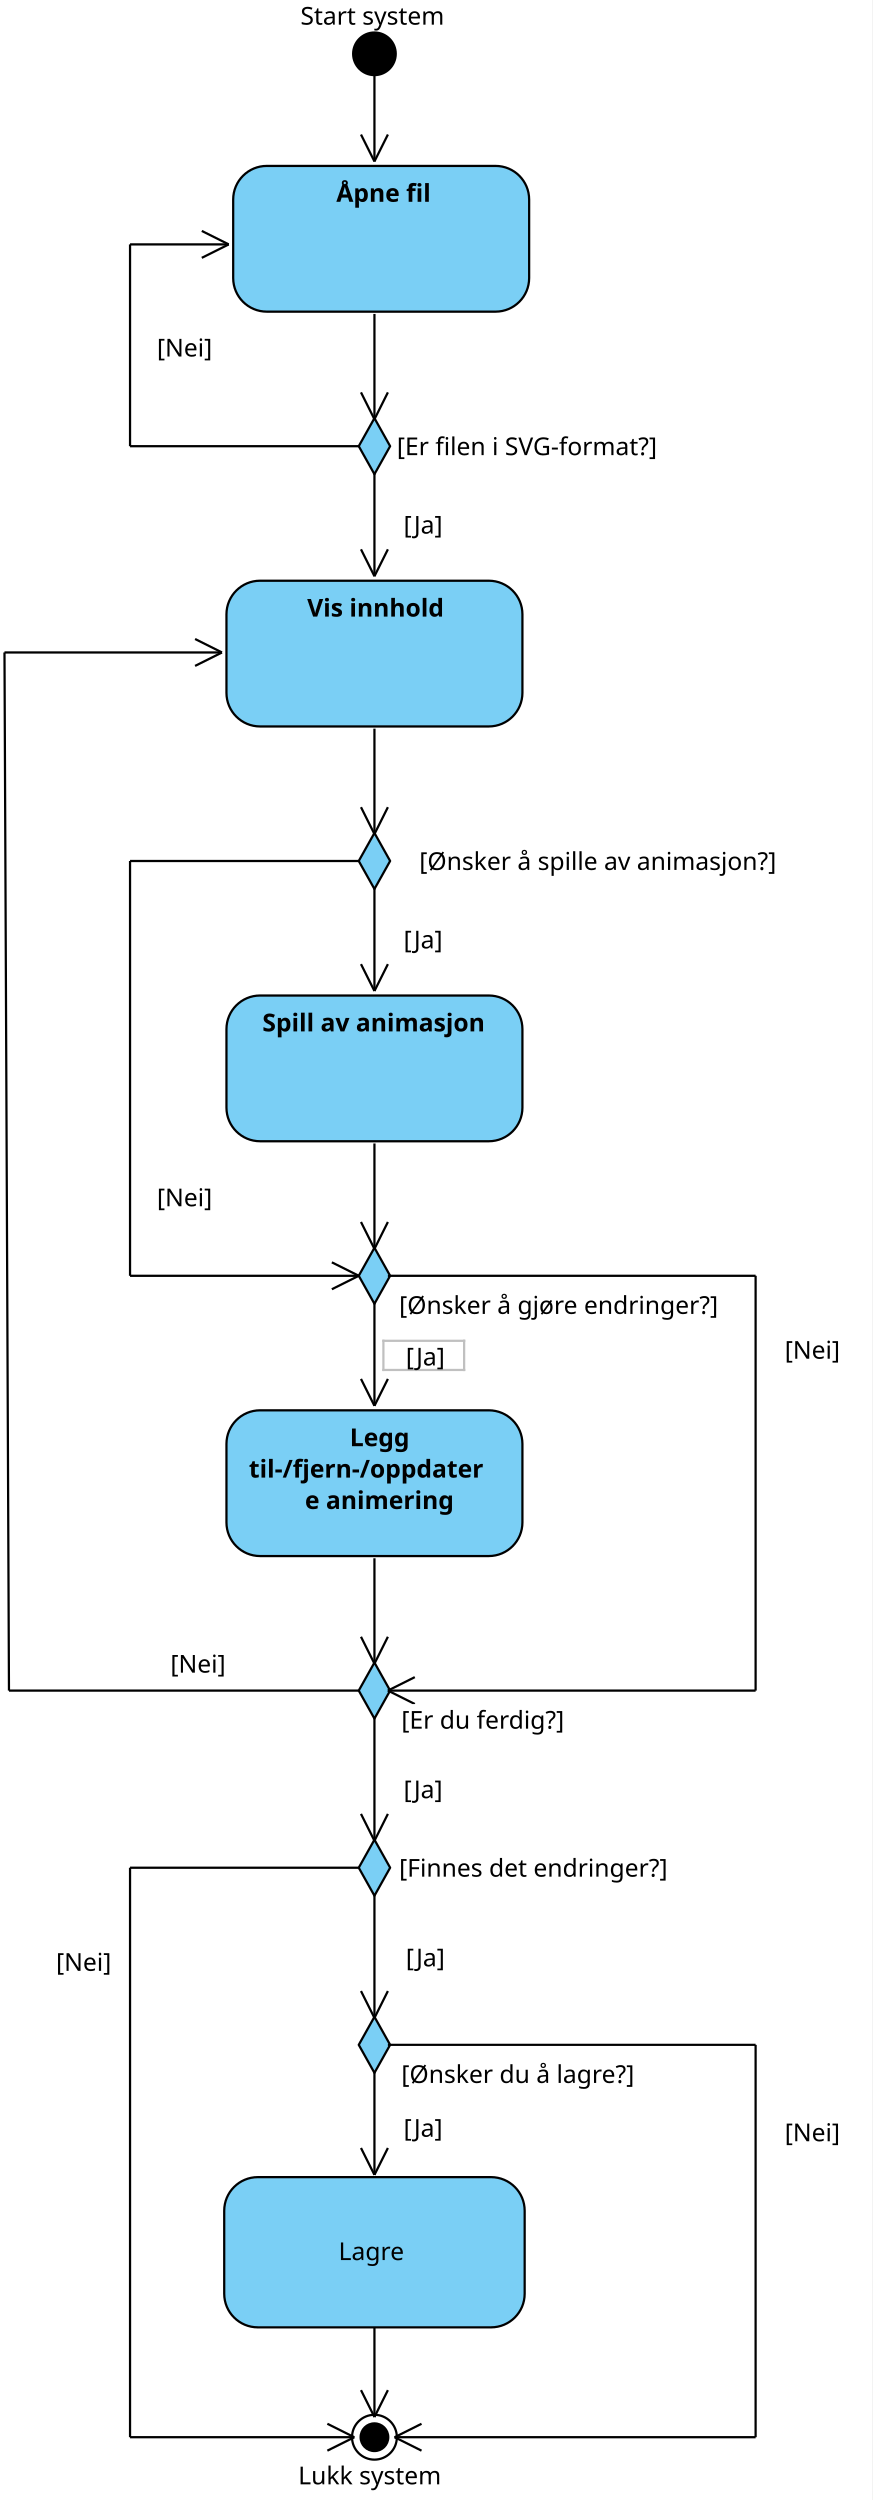
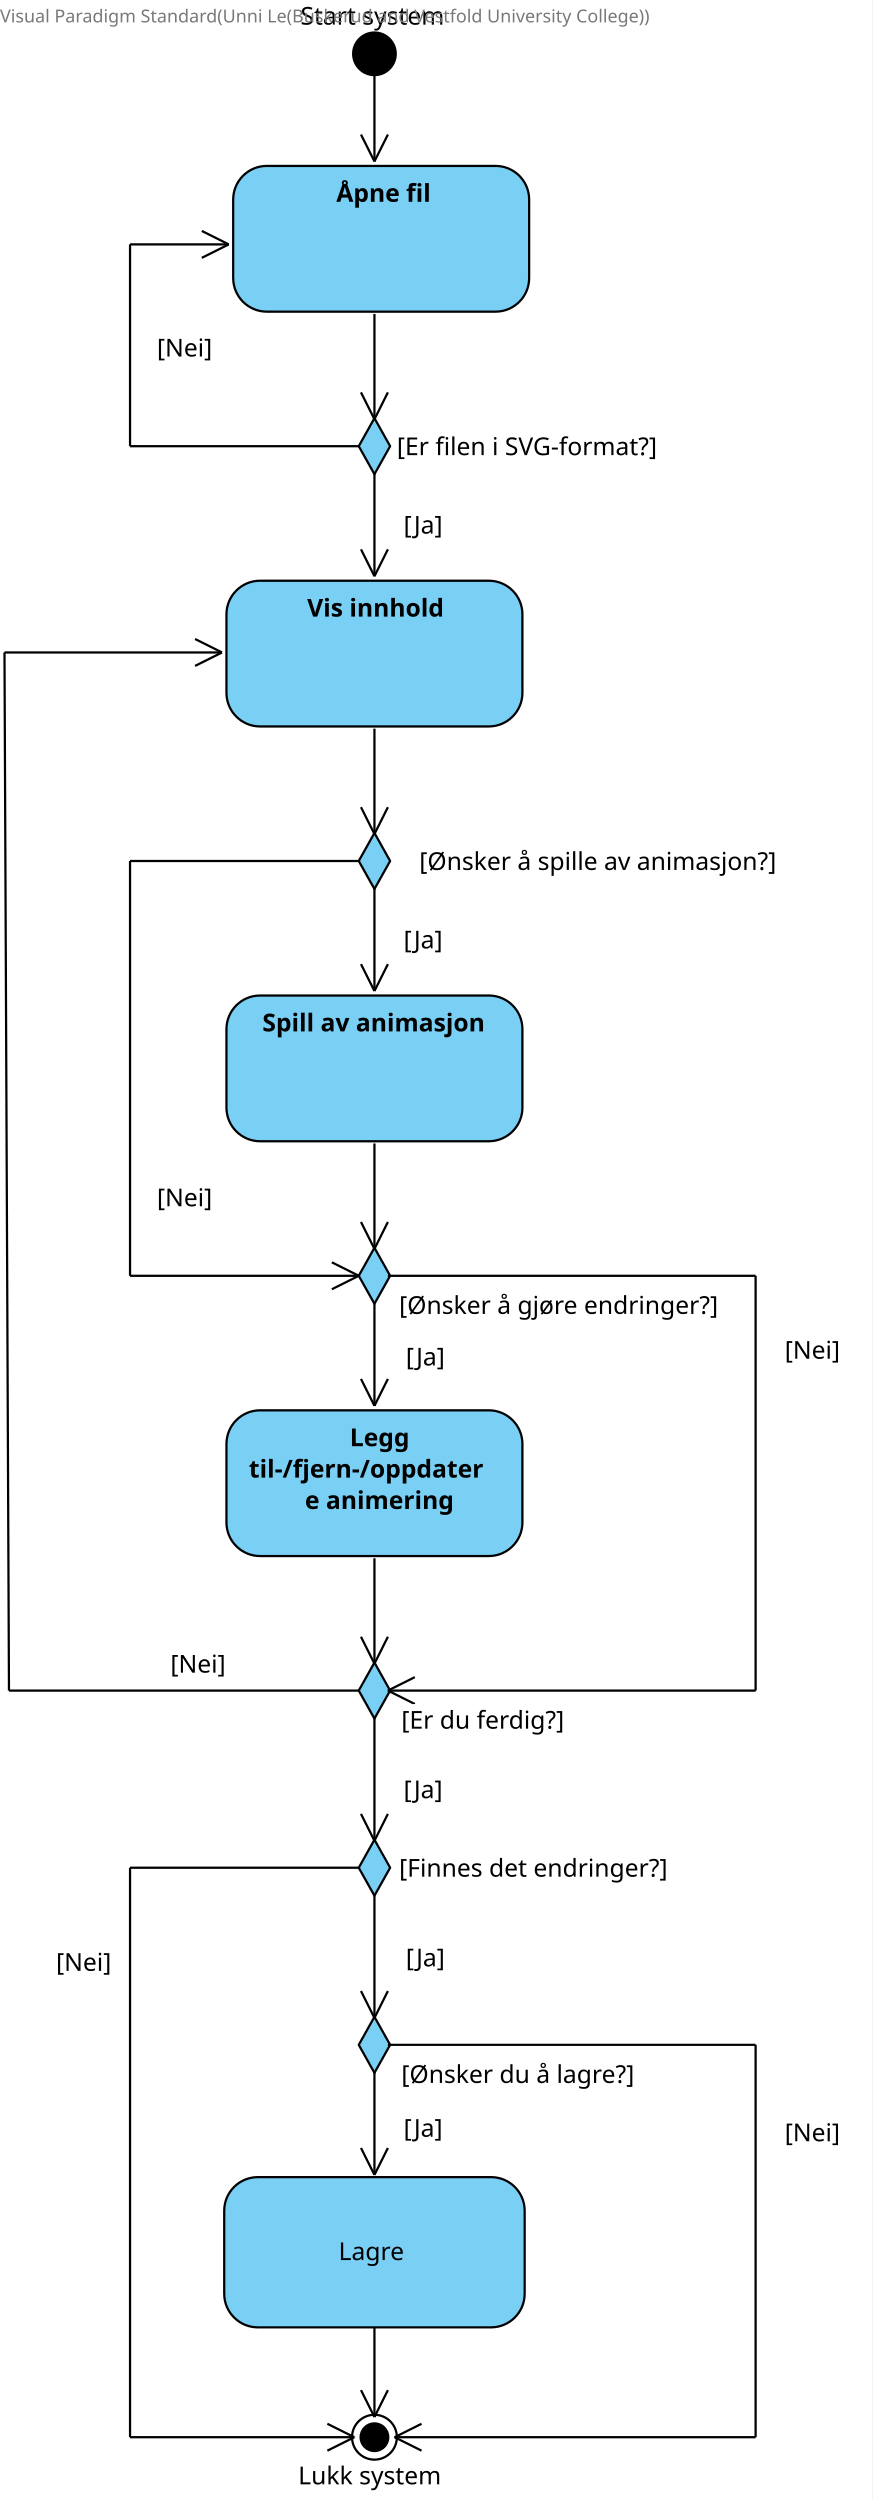
<svg xmlns="http://www.w3.org/2000/svg" fill-opacity="0" color-rendering="auto" color-interpolation="auto" text-rendering="auto" stroke="rgb(0,0,0)" stroke-linecap="square" width="389" stroke-miterlimit="10" shape-rendering="auto" stroke-opacity="0" fill="rgb(0,0,0)" stroke-dasharray="none" font-weight="normal" stroke-width="1" height="1115" font-family="'Dialog'" font-style="normal" stroke-linejoin="miter" font-size="12" stroke-dashoffset="0" image-rendering="auto">
  <defs id="genericDefs" />
  <g>
    <defs id="defs1">
      <clipPath clipPathUnits="userSpaceOnUse" id="clipPath1">
        <path d="M-7 -7 L145 -7 L145 78 L-7 78 L-7 -7 Z" />
      </clipPath>
      <clipPath clipPathUnits="userSpaceOnUse" id="clipPath2">
        <path d="M0 0 L0 20 L59 20 L59 0 Z" />
      </clipPath>
      <clipPath clipPathUnits="userSpaceOnUse" id="clipPath3">
        <path d="M-7 -7 L51 -7 L51 31 L-7 31 L-7 -7 Z" />
      </clipPath>
      <clipPath clipPathUnits="userSpaceOnUse" id="clipPath4">
        <path d="M0 0 L0 20 L118 20 L118 0 Z" />
      </clipPath>
      <clipPath clipPathUnits="userSpaceOnUse" id="clipPath5">
        <path d="M-7 -7 L31 -7 L31 51 L-7 51 L-7 -7 Z" />
      </clipPath>
      <clipPath clipPathUnits="userSpaceOnUse" id="clipPath6">
        <path d="M0 0 L0 20 L79 20 L79 0 Z" />
      </clipPath>
      <clipPath clipPathUnits="userSpaceOnUse" id="clipPath7">
        <path d="M0 0 L0 48 L131 48 L131 0 Z" />
      </clipPath>
      <clipPath clipPathUnits="userSpaceOnUse" id="clipPath8">
        <path d="M0 0 L0 67 L134 67 L134 0 Z" />
      </clipPath>
      <clipPath clipPathUnits="userSpaceOnUse" id="clipPath9">
        <path d="M-7 -7 L31 -7 L31 31 L-7 31 L-7 -7 Z" />
      </clipPath>
      <clipPath clipPathUnits="userSpaceOnUse" id="clipPath10">
+         <path d="M-86 -14 L172 -14 L172 28 L-86 28 L-86 -14 Z" />
+       </clipPath>
+       <clipPath clipPathUnits="userSpaceOnUse" id="clipPath11">
+         <path d="M-143 -14 L286 -14 L286 28 L-143 28 L-143 -14 Z" />
+       </clipPath>
+       <clipPath clipPathUnits="userSpaceOnUse" id="clipPath12">
+         <path d="M-185 -14 L370 -14 L370 28 L-185 28 L-185 -14 Z" />
+       </clipPath>
+       <clipPath clipPathUnits="userSpaceOnUse" id="clipPath13">
+         <path d="M-166 -14 L332 -14 L332 28 L-166 28 L-166 -14 Z" />
+       </clipPath>
+       <clipPath clipPathUnits="userSpaceOnUse" id="clipPath14">
+         <path d="M-95 -14 L190 -14 L190 28 L-95 28 L-95 -14 Z" />
+       </clipPath>
+       <clipPath clipPathUnits="userSpaceOnUse" id="clipPath15">
+         <path d="M-127 -14 L254 -14 L254 28 L-127 28 L-127 -14 Z" />
+       </clipPath>
+       <clipPath clipPathUnits="userSpaceOnUse" id="clipPath16">
        <path d="M-87 -14 L174 -14 L174 28 L-87 28 L-87 -14 Z" />
-       </clipPath>
-       <clipPath clipPathUnits="userSpaceOnUse" id="clipPath11">
-         <path d="M-127 -14 L254 -14 L254 28 L-127 28 L-127 -14 Z" />
-       </clipPath>
-       <clipPath clipPathUnits="userSpaceOnUse" id="clipPath12">
-         <path d="M-143 -14 L286 -14 L286 28 L-143 28 L-143 -14 Z" />
-       </clipPath>
-       <clipPath clipPathUnits="userSpaceOnUse" id="clipPath13">
-         <path d="M-95 -14 L190 -14 L190 28 L-95 28 L-95 -14 Z" />
-       </clipPath>
-       <clipPath clipPathUnits="userSpaceOnUse" id="clipPath14">
-         <path d="M-166 -14 L332 -14 L332 28 L-166 28 L-166 -14 Z" />
-       </clipPath>
-       <clipPath clipPathUnits="userSpaceOnUse" id="clipPath15">
-         <path d="M-185 -14 L370 -14 L370 28 L-185 28 L-185 -14 Z" />
-       </clipPath>
-       <clipPath clipPathUnits="userSpaceOnUse" id="clipPath16">
-         <path d="M-86 -14 L172 -14 L172 28 L-86 28 L-86 -14 Z" />
      </clipPath>
      <clipPath clipPathUnits="userSpaceOnUse" id="clipPath17">
        <path d="M0 0 L104 0 L104 143 L0 143 L0 0 Z" />
      </clipPath>
      <clipPath clipPathUnits="userSpaceOnUse" id="clipPath18">
        <path d="M93 17 L93 31 L7 31 L7 17 ZM0 0 L0 143 L104 143 L104 0 Z" />
      </clipPath>
      <clipPath clipPathUnits="userSpaceOnUse" id="clipPath19">
        <path d="M0 0 L104 0 L104 151 L0 151 L0 0 Z" />
      </clipPath>
      <clipPath clipPathUnits="userSpaceOnUse" id="clipPath20">
        <path d="M0 0 L0 151 L53 151 L53 137 L90 137 L90 151 L104 151 L104 116 L50 116 L50 102 L104 102 L104 0 Z" />
      </clipPath>
      <clipPath clipPathUnits="userSpaceOnUse" id="clipPath21">
        <path d="M0 0 L104 0 L104 150 L0 150 L0 0 Z" />
      </clipPath>
      <clipPath clipPathUnits="userSpaceOnUse" id="clipPath22">
        <path d="M90 66 L90 80 L53 80 L53 66 ZM0 0 L0 150 L104 150 L104 45 L50 45 L50 31 L104 31 L104 0 Z" />
      </clipPath>
      <clipPath clipPathUnits="userSpaceOnUse" id="clipPath23">
        <path d="M0 0 L0 151 L53 151 L53 137 L90 137 L90 151 L104 151 L104 116 L60 116 L60 102 L104 102 L104 0 Z" />
      </clipPath>
      <clipPath clipPathUnits="userSpaceOnUse" id="clipPath24">
        <path d="M0 0 L206 0 L206 194 L0 194 L0 0 Z" />
      </clipPath>
      <clipPath clipPathUnits="userSpaceOnUse" id="clipPath25">
        <path d="M97 89 L97 103 L52 103 L52 89 ZM199 168 L199 182 L162 182 L162 168 ZM0 0 L0 194 L206 194 L206 147 L159 147 L159 133 L206 133 L206 0 Z" />
      </clipPath>
      <clipPath clipPathUnits="userSpaceOnUse" id="clipPath26">
        <path d="M90 66 L90 80 L53 80 L53 66 ZM0 0 L0 150 L104 150 L104 45 L60 45 L60 31 L104 31 L104 0 Z" />
      </clipPath>
      <clipPath clipPathUnits="userSpaceOnUse" id="clipPath27">
        <path d="M91 67 L91 81 L54 81 L54 67 ZM0 0 L0 150 L104 150 L104 58 L52 58 L52 44 L104 44 L104 0 Z" />
      </clipPath>
      <clipPath clipPathUnits="userSpaceOnUse" id="clipPath28">
        <path d="M0 0 L0 151 L54 151 L54 138 L91 138 L91 151 L104 151 L104 129 L52 129 L52 115 L104 115 L104 0 Z" />
      </clipPath>
      <clipPath clipPathUnits="userSpaceOnUse" id="clipPath29">
        <path d="M0 0 L262 0 L262 567 L0 567 L0 0 Z" />
      </clipPath>
      <clipPath clipPathUnits="userSpaceOnUse" id="clipPath30">
        <path d="M255 171 L255 185 L218 185 L218 171 ZM153 286 L153 300 L108 300 L108 286 ZM256 357 L256 371 L219 371 L219 357 ZM159 494 L159 508 L114 508 L114 494 ZM255 550 L255 564 L218 564 L218 550 ZM0 0 L0 567 L262 567 L262 533 L218 533 L218 519 L262 519 L262 348 L217 348 L217 334 L262 334 L262 150 L225 150 L225 136 L262 136 L262 0 Z" />
      </clipPath>
      <clipPath clipPathUnits="userSpaceOnUse" id="clipPath31">
        <path d="M0 0 L206 0 L206 289 L0 289 L0 0 Z" />
      </clipPath>
      <clipPath clipPathUnits="userSpaceOnUse" id="clipPath32">
        <path d="M199 78 L199 92 L162 92 L162 78 ZM97 193 L97 207 L52 207 L52 193 ZM200 264 L200 278 L163 278 L163 264 ZM0 0 L0 289 L206 289 L206 255 L161 255 L161 241 L206 241 L206 57 L169 57 L169 43 L206 43 L206 0 Z" />
      </clipPath>
      <clipPath clipPathUnits="userSpaceOnUse" id="clipPath33">
        <path d="M0 0 L268 0 L268 289 L0 289 L0 0 Z" />
      </clipPath>
      <clipPath clipPathUnits="userSpaceOnUse" id="clipPath34">
        <path d="M212 56 L212 70 L46 70 L46 56 ZM262 76 L262 90 L217 90 L217 76 ZM85 79 L85 93 L48 93 L48 79 ZM142 241 L142 255 L47 255 L47 241 ZM84 272 L84 286 L47 286 L47 272 ZM0 0 L0 289 L268 289 L268 0 Z" />
      </clipPath>
      <clipPath clipPathUnits="userSpaceOnUse" id="clipPath35">
        <path d="M0 0 L104 0 L104 159 L0 159 L0 0 Z" />
      </clipPath>
      <clipPath clipPathUnits="userSpaceOnUse" id="clipPath36">
        <path d="M90 75 L90 89 L53 89 L53 75 ZM0 0 L0 159 L54 159 L54 150 L91 150 L91 159 L104 159 L104 124 L52 124 L52 110 L104 110 L104 58 L53 58 L53 44 L104 44 L104 0 Z" />
      </clipPath>
      <clipPath clipPathUnits="userSpaceOnUse" id="clipPath37">
        <path d="M91 71 L91 85 L54 85 L54 71 ZM0 0 L0 159 L53 159 L53 147 L90 147 L90 159 L104 159 L104 137 L53 137 L53 123 L104 123 L104 45 L52 45 L52 31 L104 31 L104 0 L90 0 L90 10 L53 10 L53 0 Z" />
      </clipPath>
      <clipPath clipPathUnits="userSpaceOnUse" id="clipPath38">
        <path d="M90 68 L90 82 L53 82 L53 68 ZM0 0 L0 150 L104 150 L104 58 L53 58 L53 44 L104 44 L104 0 L91 0 L91 6 L54 6 L54 0 Z" />
      </clipPath>
      <clipPath clipPathUnits="userSpaceOnUse" id="clipPath39">
        <path d="M0 0 L104 0 L104 144 L0 144 L0 0 Z" />
      </clipPath>
      <clipPath clipPathUnits="userSpaceOnUse" id="clipPath40">
        <path d="M93 109 L93 123 L6 123 L6 109 ZM0 0 L0 144 L104 144 L104 0 Z" />
      </clipPath>
      <clipPath clipPathUnits="userSpaceOnUse" id="clipPath41">
        <path d="M0 0 L0 151 L53 151 L53 146 L90 146 L90 151 L104 151 L104 129 L53 129 L53 115 L104 115 L104 0 Z" />
      </clipPath>
      <clipPath clipPathUnits="userSpaceOnUse" id="clipPath42">
        <path d="M0 0 L206 0 L206 358 L0 358 L0 0 Z" />
      </clipPath>
      <clipPath clipPathUnits="userSpaceOnUse" id="clipPath43">
        <path d="M199 8 L199 22 L162 22 L162 8 ZM200 83 L200 97 L163 97 L163 83 ZM47 82 L47 102 L12 102 L12 82 ZM199 159 L199 173 L162 173 L162 159 ZM202 314 L202 328 L115 328 L115 314 ZM0 0 L0 358 L206 358 L206 149 L162 149 L162 135 L206 135 L206 57 L161 57 L161 43 L206 43 L206 0 Z" />
      </clipPath>
      <clipPath clipPathUnits="userSpaceOnUse" id="clipPath44">
        <path d="M0 0 L268 0 L268 279 L0 279 L0 0 Z" />
      </clipPath>
      <clipPath clipPathUnits="userSpaceOnUse" id="clipPath45">
        <path d="M85 4 L85 18 L48 18 L48 4 ZM174 56 L174 70 L47 70 L47 56 ZM84 80 L84 94 L47 94 L47 80 ZM262 82 L262 96 L217 96 L217 82 ZM0 0 L0 235 L87 235 L87 249 L0 249 L0 279 L268 279 L268 0 Z" />
      </clipPath>
      <clipPath clipPathUnits="userSpaceOnUse" id="clipPath46">
        <path d="M-45 -14 L90 -14 L90 28 L-45 28 L-45 -14 Z" />
      </clipPath>
      <clipPath clipPathUnits="userSpaceOnUse" id="clipPath47">
        <path d="M-35 -20 L70 -20 L70 40 L-35 40 L-35 -20 Z" />
      </clipPath>
      <clipPath clipPathUnits="userSpaceOnUse" id="clipPath48">
        <path d="M-37 -14 L74 -14 L74 28 L-37 28 L-37 -14 Z" />
      </clipPath>
    </defs>
    <g fill="white" text-rendering="geometricPrecision" fill-opacity="1" stroke-opacity="1" stroke="white">
      <rect x="0" width="389" height="1115" y="0" stroke="none" />
    </g>
    <g font-size="11" transform="translate(103,73)" fill-opacity="1" fill="rgb(122,207,245)" text-rendering="geometricPrecision" font-family="sans-serif" stroke="rgb(122,207,245)" font-weight="bold" stroke-opacity="1">
      <rect x="1" y="1" clip-path="url(#clipPath1)" width="132" rx="15" ry="15" height="65" stroke="none" />
    </g>
    <g stroke-linecap="butt" font-size="11" transform="translate(103,73)" fill-opacity="1" fill="black" text-rendering="geometricPrecision" font-family="sans-serif" stroke-linejoin="round" stroke="black" font-weight="bold" stroke-opacity="1" stroke-miterlimit="0">
      <rect x="1" y="1" clip-path="url(#clipPath1)" fill="none" width="132" rx="15" ry="15" height="65" />
    </g>
    <g font-size="11" transform="translate(141,73)" fill-opacity="1" fill="black" text-rendering="geometricPrecision" font-family="sans-serif" stroke="black" font-weight="bold" stroke-opacity="1">
      <text x="9" xml:space="preserve" y="17" clip-path="url(#clipPath2)" stroke="none">Åpne fil</text>
    </g>
    <g font-size="11" transform="translate(147,14)" fill-opacity="1" fill="black" text-rendering="geometricPrecision" font-family="sans-serif" stroke="black" stroke-opacity="1">
      <circle r="10" clip-path="url(#clipPath3)" cx="20" cy="10" stroke="none" />
    </g>
    <g font-size="11" transform="translate(100,443)" fill-opacity="1" fill="rgb(122,207,245)" text-rendering="geometricPrecision" font-family="sans-serif" stroke="rgb(122,207,245)" font-weight="bold" stroke-opacity="1">
      <rect x="1" y="1" clip-path="url(#clipPath1)" width="132" rx="15" ry="15" height="65" stroke="none" />
    </g>
    <g stroke-linecap="butt" font-size="11" transform="translate(100,443)" fill-opacity="1" fill="black" text-rendering="geometricPrecision" font-family="sans-serif" stroke-linejoin="round" stroke="black" font-weight="bold" stroke-opacity="1" stroke-miterlimit="0">
      <rect x="1" y="1" clip-path="url(#clipPath1)" fill="none" width="132" rx="15" ry="15" height="65" />
    </g>
    <g font-size="11" transform="translate(108,443)" fill-opacity="1" fill="black" text-rendering="geometricPrecision" font-family="sans-serif" stroke="black" font-weight="bold" stroke-opacity="1">
      <text x="9" xml:space="preserve" y="17" clip-path="url(#clipPath4)" stroke="none">Spill av animasjon</text>
    </g>
    <g font-size="11" transform="translate(157,179)" fill-opacity="1" fill="rgb(122,207,245)" text-rendering="geometricPrecision" font-family="sans-serif" stroke="rgb(122,207,245)" stroke-opacity="1">
      <path d="M10 7.5 L17 20 L10 32.5 L3 20 Z" stroke="none" clip-path="url(#clipPath5)" />
    </g>
    <g stroke-linecap="butt" font-size="11" transform="translate(157,179)" fill-opacity="1" fill="black" text-rendering="geometricPrecision" font-family="sans-serif" stroke-linejoin="round" stroke="black" stroke-opacity="1" stroke-miterlimit="0">
      <path fill="none" d="M10 7.5 L17 20 L10 32.5 L3 20 Z" clip-path="url(#clipPath5)" />
    </g>
    <g font-size="11" transform="translate(100,258)" fill-opacity="1" fill="rgb(122,207,245)" text-rendering="geometricPrecision" font-family="sans-serif" stroke="rgb(122,207,245)" font-weight="bold" stroke-opacity="1">
      <rect x="1" y="1" clip-path="url(#clipPath1)" width="132" rx="15" ry="15" height="65" stroke="none" />
    </g>
    <g stroke-linecap="butt" font-size="11" transform="translate(100,258)" fill-opacity="1" fill="black" text-rendering="geometricPrecision" font-family="sans-serif" stroke-linejoin="round" stroke="black" font-weight="bold" stroke-opacity="1" stroke-miterlimit="0">
      <rect x="1" y="1" clip-path="url(#clipPath1)" fill="none" width="132" rx="15" ry="15" height="65" />
    </g>
    <g font-size="11" transform="translate(128,258)" fill-opacity="1" fill="black" text-rendering="geometricPrecision" font-family="sans-serif" stroke="black" font-weight="bold" stroke-opacity="1">
      <text x="9" xml:space="preserve" y="17" clip-path="url(#clipPath6)" stroke="none">Vis innhold</text>
    </g>
    <g font-size="11" transform="translate(100,628)" fill-opacity="1" fill="rgb(122,207,245)" text-rendering="geometricPrecision" font-family="sans-serif" stroke="rgb(122,207,245)" font-weight="bold" stroke-opacity="1">
      <rect x="1" y="1" clip-path="url(#clipPath1)" width="132" rx="15" ry="15" height="65" stroke="none" />
    </g>
    <g stroke-linecap="butt" font-size="11" transform="translate(100,628)" fill-opacity="1" fill="black" text-rendering="geometricPrecision" font-family="sans-serif" stroke-linejoin="round" stroke="black" font-weight="bold" stroke-opacity="1" stroke-miterlimit="0">
      <rect x="1" y="1" clip-path="url(#clipPath1)" fill="none" width="132" rx="15" ry="15" height="65" />
    </g>
    <g font-size="11" transform="translate(102,628)" fill-opacity="1" fill="black" text-rendering="geometricPrecision" font-family="sans-serif" stroke="black" font-weight="bold" stroke-opacity="1">
      <text x="54" xml:space="preserve" y="17" clip-path="url(#clipPath7)" stroke="none">Legg</text>
      <text x="9" xml:space="preserve" y="31" clip-path="url(#clipPath7)" stroke="none">til-/fjern-/oppdater</text>
      <text x="34" xml:space="preserve" y="45" clip-path="url(#clipPath7)" stroke="none">e animering</text>
    </g>
    <g font-size="11" transform="translate(157,364)" fill-opacity="1" fill="rgb(122,207,245)" text-rendering="geometricPrecision" font-family="sans-serif" stroke="rgb(122,207,245)" stroke-opacity="1">
      <path d="M10 7.5 L17 20 L10 32.5 L3 20 Z" stroke="none" clip-path="url(#clipPath5)" />
    </g>
    <g stroke-linecap="butt" font-size="11" transform="translate(157,364)" fill-opacity="1" fill="black" text-rendering="geometricPrecision" font-family="sans-serif" stroke-linejoin="round" stroke="black" stroke-opacity="1" stroke-miterlimit="0">
      <path fill="none" d="M10 7.5 L17 20 L10 32.5 L3 20 Z" clip-path="url(#clipPath5)" />
    </g>
    <g font-size="11" transform="translate(157,549)" fill-opacity="1" fill="rgb(122,207,245)" text-rendering="geometricPrecision" font-family="sans-serif" stroke="rgb(122,207,245)" stroke-opacity="1">
      <path d="M10 7.5 L17 20 L10 32.5 L3 20 Z" stroke="none" clip-path="url(#clipPath5)" />
    </g>
    <g stroke-linecap="butt" font-size="11" transform="translate(157,549)" fill-opacity="1" fill="black" text-rendering="geometricPrecision" font-family="sans-serif" stroke-linejoin="round" stroke="black" stroke-opacity="1" stroke-miterlimit="0">
      <path fill="none" d="M10 7.5 L17 20 L10 32.5 L3 20 Z" clip-path="url(#clipPath5)" />
    </g>
    <g font-size="11" transform="translate(157,734)" fill-opacity="1" fill="rgb(122,207,245)" text-rendering="geometricPrecision" font-family="sans-serif" stroke="rgb(122,207,245)" stroke-opacity="1">
      <path d="M10 7.5 L17 20 L10 32.5 L3 20 Z" stroke="none" clip-path="url(#clipPath5)" />
    </g>
    <g stroke-linecap="butt" font-size="11" transform="translate(157,734)" fill-opacity="1" fill="black" text-rendering="geometricPrecision" font-family="sans-serif" stroke-linejoin="round" stroke="black" stroke-opacity="1" stroke-miterlimit="0">
      <path fill="none" d="M10 7.5 L17 20 L10 32.5 L3 20 Z" clip-path="url(#clipPath5)" />
    </g>
    <g font-size="11" transform="translate(157,813)" fill-opacity="1" fill="rgb(122,207,245)" text-rendering="geometricPrecision" font-family="sans-serif" stroke="rgb(122,207,245)" stroke-opacity="1">
      <path d="M10 7.5 L17 20 L10 32.5 L3 20 Z" stroke="none" clip-path="url(#clipPath5)" />
    </g>
    <g stroke-linecap="butt" font-size="11" transform="translate(157,813)" fill-opacity="1" fill="black" text-rendering="geometricPrecision" font-family="sans-serif" stroke-linejoin="round" stroke="black" stroke-opacity="1" stroke-miterlimit="0">
      <path fill="none" d="M10 7.5 L17 20 L10 32.5 L3 20 Z" clip-path="url(#clipPath5)" />
    </g>
    <g font-size="11" transform="translate(157,892)" fill-opacity="1" fill="rgb(122,207,245)" text-rendering="geometricPrecision" font-family="sans-serif" stroke="rgb(122,207,245)" stroke-opacity="1">
      <path d="M10 7.5 L17 20 L10 32.5 L3 20 Z" stroke="none" clip-path="url(#clipPath5)" />
    </g>
    <g stroke-linecap="butt" font-size="11" transform="translate(157,892)" fill-opacity="1" fill="black" text-rendering="geometricPrecision" font-family="sans-serif" stroke-linejoin="round" stroke="black" stroke-opacity="1" stroke-miterlimit="0">
      <path fill="none" d="M10 7.5 L17 20 L10 32.5 L3 20 Z" clip-path="url(#clipPath5)" />
    </g>
    <g font-size="11" transform="translate(100,971)" fill-opacity="1" fill="rgb(122,207,245)" text-rendering="geometricPrecision" font-family="sans-serif" stroke="rgb(122,207,245)" stroke-opacity="1">
      <rect x="0" y="0" clip-path="url(#clipPath1)" width="134" rx="15" ry="15" height="67" stroke="none" />
    </g>
    <g stroke-linecap="butt" font-size="11" transform="translate(100,971)" fill-opacity="1" fill="black" text-rendering="geometricPrecision" font-family="sans-serif" stroke-linejoin="round" stroke="black" stroke-opacity="1" stroke-miterlimit="0">
      <rect x="0" y="0" clip-path="url(#clipPath1)" fill="none" width="134" rx="15" ry="15" height="67" />
    </g>
    <g font-size="11" transform="translate(100,971)" fill-opacity="1" fill="black" text-rendering="geometricPrecision" font-family="sans-serif" stroke="black" stroke-opacity="1">
      <text x="51" xml:space="preserve" y="37" clip-path="url(#clipPath8)" stroke="none">Lagre</text>
    </g>
    <g font-size="11" transform="translate(157,1077)" fill-opacity="1" fill="black" text-rendering="geometricPrecision" font-family="sans-serif" stroke="black" stroke-opacity="1">
      <circle r="6.667" clip-path="url(#clipPath9)" cx="10" cy="10" stroke="none" />
      <circle stroke-linecap="butt" clip-path="url(#clipPath9)" fill="none" stroke-linejoin="round" r="10" cx="10" cy="10" stroke-miterlimit="0" />
    </g>
+     <g font-size="11" transform="translate(124,0)" fill-opacity="1" fill="black" text-rendering="geometricPrecision" font-family="sans-serif" stroke="black" stroke-opacity="1">
+       <text x="10" xml:space="preserve" y="11" clip-path="url(#clipPath10)" stroke="none">Start system</text>
+     </g>
+     <g font-size="11" transform="translate(167,192)" fill-opacity="1" fill="black" text-rendering="geometricPrecision" font-family="sans-serif" stroke="black" stroke-opacity="1">
+       <text x="10" xml:space="preserve" y="11" clip-path="url(#clipPath11)" stroke="none">[Er filen i SVG-format?]</text>
+     </g>
+     <g font-size="11" transform="translate(177,377)" fill-opacity="1" fill="black" text-rendering="geometricPrecision" font-family="sans-serif" stroke="black" stroke-opacity="1">
+       <text x="10" xml:space="preserve" y="11" clip-path="url(#clipPath12)" stroke="none">[Ønsker å spille av animasjon?]</text>
+     </g>
+     <g font-size="11" transform="translate(169,575)" fill-opacity="1" fill="black" text-rendering="geometricPrecision" font-family="sans-serif" stroke="black" stroke-opacity="1">
+       <text x="9" xml:space="preserve" y="11" clip-path="url(#clipPath13)" stroke="none">[Ønsker å gjøre endringer?]</text>
+     </g>
+     <g font-size="11" transform="translate(170,760)" fill-opacity="1" fill="black" text-rendering="geometricPrecision" font-family="sans-serif" stroke="black" stroke-opacity="1">
+       <text x="9" xml:space="preserve" y="11" clip-path="url(#clipPath14)" stroke="none">[Er du ferdig?]</text>
+     </g>
+     <g font-size="11" transform="translate(169,826)" fill-opacity="1" fill="black" text-rendering="geometricPrecision" font-family="sans-serif" stroke="black" stroke-opacity="1">
+       <text x="9" xml:space="preserve" y="11" clip-path="url(#clipPath11)" stroke="none">[Finnes det endringer?]</text>
+     </g>
+     <g font-size="11" transform="translate(170,918)" fill-opacity="1" fill="black" text-rendering="geometricPrecision" font-family="sans-serif" stroke="black" stroke-opacity="1">
+       <text x="9" xml:space="preserve" y="11" clip-path="url(#clipPath15)" stroke="none">[Ønsker du å lagre?]</text>
+     </g>
    <g font-size="11" transform="translate(123,1097)" fill-opacity="1" fill="black" text-rendering="geometricPrecision" font-family="sans-serif" stroke="black" stroke-opacity="1">
-       <text x="10" xml:space="preserve" y="11" clip-path="url(#clipPath10)" stroke="none">Lukk system</text>
-     </g>
-     <g font-size="11" transform="translate(170,918)" fill-opacity="1" fill="black" text-rendering="geometricPrecision" font-family="sans-serif" stroke="black" stroke-opacity="1">
-       <text x="9" xml:space="preserve" y="11" clip-path="url(#clipPath11)" stroke="none">[Ønsker du å lagre?]</text>
-     </g>
-     <g font-size="11" transform="translate(169,826)" fill-opacity="1" fill="black" text-rendering="geometricPrecision" font-family="sans-serif" stroke="black" stroke-opacity="1">
-       <text x="9" xml:space="preserve" y="11" clip-path="url(#clipPath12)" stroke="none">[Finnes det endringer?]</text>
-     </g>
-     <g font-size="11" transform="translate(170,760)" fill-opacity="1" fill="black" text-rendering="geometricPrecision" font-family="sans-serif" stroke="black" stroke-opacity="1">
-       <text x="9" xml:space="preserve" y="11" clip-path="url(#clipPath13)" stroke="none">[Er du ferdig?]</text>
-     </g>
-     <g font-size="11" transform="translate(169,575)" fill-opacity="1" fill="black" text-rendering="geometricPrecision" font-family="sans-serif" stroke="black" stroke-opacity="1">
-       <text x="9" xml:space="preserve" y="11" clip-path="url(#clipPath14)" stroke="none">[Ønsker å gjøre endringer?]</text>
-     </g>
-     <g font-size="11" transform="translate(177,377)" fill-opacity="1" fill="black" text-rendering="geometricPrecision" font-family="sans-serif" stroke="black" stroke-opacity="1">
-       <text x="10" xml:space="preserve" y="11" clip-path="url(#clipPath15)" stroke="none">[Ønsker å spille av animasjon?]</text>
-     </g>
-     <g font-size="11" transform="translate(124,0)" fill-opacity="1" fill="black" text-rendering="geometricPrecision" font-family="sans-serif" stroke="black" stroke-opacity="1">
-       <text x="10" xml:space="preserve" y="11" clip-path="url(#clipPath16)" stroke="none">Start system</text>
-     </g>
-     <g font-size="11" transform="translate(167,192)" fill-opacity="1" fill="black" text-rendering="geometricPrecision" font-family="sans-serif" stroke="black" stroke-opacity="1">
-       <text x="10" xml:space="preserve" y="11" clip-path="url(#clipPath12)" stroke="none">[Er filen i SVG-format?]</text>
+       <text x="10" xml:space="preserve" y="11" clip-path="url(#clipPath16)" stroke="none">Lukk system</text>
    </g>
    <g stroke-linecap="butt" font-size="11" transform="translate(117,-17)" fill-opacity="1" fill="black" text-rendering="geometricPrecision" font-family="sans-serif" stroke-linejoin="round" stroke="black" stroke-opacity="1">
      <line y2="89" fill="none" x1="50" clip-path="url(#clipPath18)" x2="50" y1="50" />
      <line y2="77" fill="none" x1="50" clip-path="url(#clipPath18)" x2="56" y1="89" />
      <line y2="77" fill="none" x1="50" clip-path="url(#clipPath18)" x2="44" y1="89" />
    </g>
    <g stroke-linecap="butt" font-size="11" transform="translate(117,90)" fill-opacity="1" fill="black" text-rendering="geometricPrecision" font-family="sans-serif" stroke-linejoin="round" stroke="black" stroke-opacity="1">
      <line y2="97" fill="none" x1="50" clip-path="url(#clipPath20)" x2="50" y1="50" />
      <line y2="85" fill="none" x1="50" clip-path="url(#clipPath20)" x2="56" y1="97" />
      <line y2="85" fill="none" x1="50" clip-path="url(#clipPath20)" x2="44" y1="97" />
    </g>
    <g stroke-linecap="butt" font-size="11" transform="translate(117,161)" fill-opacity="1" fill="black" text-rendering="geometricPrecision" font-family="sans-serif" stroke-linejoin="round" stroke="black" stroke-opacity="1">
      <line y2="96" fill="none" x1="50" clip-path="url(#clipPath22)" x2="50" y1="50" />
      <line y2="84" fill="none" x1="50" clip-path="url(#clipPath22)" x2="56" y1="96" />
      <line y2="84" fill="none" x1="50" clip-path="url(#clipPath22)" x2="44" y1="96" />
    </g>
    <g stroke-linecap="butt" font-size="11" transform="translate(117,275)" fill-opacity="1" fill="black" text-rendering="geometricPrecision" font-family="sans-serif" stroke-linejoin="round" stroke="black" stroke-opacity="1">
      <line y2="97" fill="none" x1="50" clip-path="url(#clipPath23)" x2="50" y1="50" />
      <line y2="85" fill="none" x1="50" clip-path="url(#clipPath23)" x2="56" y1="97" />
      <line y2="85" fill="none" x1="50" clip-path="url(#clipPath23)" x2="44" y1="97" />
    </g>
    <g stroke-linecap="butt" font-size="11" transform="translate(8,59)" fill-opacity="1" fill="black" text-rendering="geometricPrecision" font-family="sans-serif" stroke-linejoin="round" stroke="black" stroke-opacity="1">
      <line y2="140" fill="none" x1="152" clip-path="url(#clipPath25)" x2="50" y1="140" />
      <line y2="50" fill="none" x1="50" clip-path="url(#clipPath25)" x2="50" y1="140" />
      <line y2="50" fill="none" x1="50" clip-path="url(#clipPath25)" x2="94" y1="50" />
      <line y2="44" fill="none" x1="94" clip-path="url(#clipPath25)" x2="82" y1="50" />
      <line y2="56" fill="none" x1="94" clip-path="url(#clipPath25)" x2="82" y1="50" />
    </g>
    <g stroke-linecap="butt" font-size="11" transform="translate(117,346)" fill-opacity="1" fill="black" text-rendering="geometricPrecision" font-family="sans-serif" stroke-linejoin="round" stroke="black" stroke-opacity="1">
      <line y2="96" fill="none" x1="50" clip-path="url(#clipPath26)" x2="50" y1="50" />
      <line y2="84" fill="none" x1="50" clip-path="url(#clipPath26)" x2="56" y1="96" />
      <line y2="84" fill="none" x1="50" clip-path="url(#clipPath26)" x2="44" y1="96" />
    </g>
    <g stroke-linecap="butt" font-size="11" transform="translate(117,531)" fill-opacity="1" fill="black" text-rendering="geometricPrecision" font-family="sans-serif" stroke-linejoin="round" stroke="black" stroke-opacity="1">
      <line y2="96" fill="none" x1="50" clip-path="url(#clipPath27)" x2="50" y1="50" />
      <line y2="84" fill="none" x1="50" clip-path="url(#clipPath27)" x2="56" y1="96" />
      <line y2="84" fill="none" x1="50" clip-path="url(#clipPath27)" x2="44" y1="96" />
    </g>
    <g stroke-linecap="butt" font-size="11" transform="translate(117,460)" fill-opacity="1" fill="black" text-rendering="geometricPrecision" font-family="sans-serif" stroke-linejoin="round" stroke="black" stroke-opacity="1">
      <line y2="97" fill="none" x1="50" clip-path="url(#clipPath28)" x2="50" y1="50" />
      <line y2="85" fill="none" x1="50" clip-path="url(#clipPath28)" x2="56" y1="97" />
      <line y2="85" fill="none" x1="50" clip-path="url(#clipPath28)" x2="44" y1="97" />
    </g>
    <g stroke-linecap="butt" font-size="11" transform="translate(-48,241)" fill-opacity="1" fill="black" text-rendering="geometricPrecision" font-family="sans-serif" stroke-linejoin="round" stroke="black" stroke-opacity="1">
      <line y2="513" fill="none" x1="208" clip-path="url(#clipPath30)" x2="52" y1="513" />
      <line y2="50" fill="none" x1="52" clip-path="url(#clipPath30)" x2="50" y1="513" />
      <line y2="50" fill="none" x1="50" clip-path="url(#clipPath30)" x2="147" y1="50" />
      <line y2="44" fill="none" x1="147" clip-path="url(#clipPath30)" x2="135" y1="50" />
      <line y2="56" fill="none" x1="147" clip-path="url(#clipPath30)" x2="135" y1="50" />
    </g>
    <g stroke-linecap="butt" font-size="11" transform="translate(8,334)" fill-opacity="1" fill="black" text-rendering="geometricPrecision" font-family="sans-serif" stroke-linejoin="round" stroke="black" stroke-opacity="1">
      <line y2="50" fill="none" x1="152" clip-path="url(#clipPath32)" x2="50" y1="50" />
      <line y2="235" fill="none" x1="50" clip-path="url(#clipPath32)" x2="50" y1="50" />
      <line y2="235" fill="none" x1="50" clip-path="url(#clipPath32)" x2="152" y1="235" />
      <line y2="229" fill="none" x1="152" clip-path="url(#clipPath32)" x2="140" y1="235" />
      <line y2="241" fill="none" x1="152" clip-path="url(#clipPath32)" x2="140" y1="235" />
    </g>
    <g stroke-linecap="butt" font-size="11" transform="translate(123,519)" fill-opacity="1" fill="black" text-rendering="geometricPrecision" font-family="sans-serif" stroke-linejoin="round" stroke="black" stroke-opacity="1">
      <line y2="50" fill="none" x1="50" clip-path="url(#clipPath34)" x2="214" y1="50" />
      <line y2="235" fill="none" x1="214" clip-path="url(#clipPath34)" x2="214" y1="50" />
      <line y2="235" fill="none" x1="214" clip-path="url(#clipPath34)" x2="50" y1="235" />
      <line y2="241" fill="none" x1="50" clip-path="url(#clipPath34)" x2="62" y1="235" />
      <line y2="229" fill="none" x1="50" clip-path="url(#clipPath34)" x2="62" y1="235" />
    </g>
    <g stroke-linecap="butt" font-size="11" transform="translate(117,716)" fill-opacity="1" fill="black" text-rendering="geometricPrecision" font-family="sans-serif" stroke-linejoin="round" stroke="black" stroke-opacity="1">
      <line y2="105" fill="none" x1="50" clip-path="url(#clipPath36)" x2="50" y1="50" />
      <line y2="93" fill="none" x1="50" clip-path="url(#clipPath36)" x2="56" y1="105" />
      <line y2="93" fill="none" x1="50" clip-path="url(#clipPath36)" x2="44" y1="105" />
    </g>
    <g stroke-linecap="butt" font-size="11" transform="translate(117,795)" fill-opacity="1" fill="black" text-rendering="geometricPrecision" font-family="sans-serif" stroke-linejoin="round" stroke="black" stroke-opacity="1">
      <line y2="105" fill="none" x1="50" clip-path="url(#clipPath37)" x2="50" y1="50" />
      <line y2="93" fill="none" x1="50" clip-path="url(#clipPath37)" x2="56" y1="105" />
      <line y2="93" fill="none" x1="50" clip-path="url(#clipPath37)" x2="44" y1="105" />
    </g>
    <g stroke-linecap="butt" font-size="11" transform="translate(117,874)" fill-opacity="1" fill="black" text-rendering="geometricPrecision" font-family="sans-serif" stroke-linejoin="round" stroke="black" stroke-opacity="1">
      <line y2="96" fill="none" x1="50" clip-path="url(#clipPath38)" x2="50" y1="50" />
      <line y2="84" fill="none" x1="50" clip-path="url(#clipPath38)" x2="56" y1="96" />
      <line y2="84" fill="none" x1="50" clip-path="url(#clipPath38)" x2="44" y1="96" />
    </g>
    <g stroke-linecap="butt" font-size="11" transform="translate(117,988)" fill-opacity="1" fill="black" text-rendering="geometricPrecision" font-family="sans-serif" stroke-linejoin="round" stroke="black" stroke-opacity="1">
      <line y2="90" fill="none" x1="50" clip-path="url(#clipPath40)" x2="50" y1="50" />
      <line y2="78" fill="none" x1="50" clip-path="url(#clipPath40)" x2="56" y1="90" />
      <line y2="78" fill="none" x1="50" clip-path="url(#clipPath40)" x2="44" y1="90" />
    </g>
    <g stroke-linecap="butt" font-size="11" transform="translate(117,645)" fill-opacity="1" fill="black" text-rendering="geometricPrecision" font-family="sans-serif" stroke-linejoin="round" stroke="black" stroke-opacity="1">
      <line y2="97" fill="none" x1="50" clip-path="url(#clipPath41)" x2="50" y1="50" />
      <line y2="85" fill="none" x1="50" clip-path="url(#clipPath41)" x2="56" y1="97" />
      <line y2="85" fill="none" x1="50" clip-path="url(#clipPath41)" x2="44" y1="97" />
    </g>
    <g stroke-linecap="butt" font-size="11" transform="translate(8,783)" fill-opacity="1" fill="black" text-rendering="geometricPrecision" font-family="sans-serif" stroke-linejoin="round" stroke="black" stroke-opacity="1">
      <line y2="50" fill="none" x1="152" clip-path="url(#clipPath43)" x2="50" y1="50" />
      <line y2="304" fill="none" x1="50" clip-path="url(#clipPath43)" x2="50" y1="50" />
      <line y2="304" fill="none" x1="50" clip-path="url(#clipPath43)" x2="150" y1="304" />
      <line y2="298" fill="none" x1="150" clip-path="url(#clipPath43)" x2="138" y1="304" />
      <line y2="310" fill="none" x1="150" clip-path="url(#clipPath43)" x2="138" y1="304" />
    </g>
    <g stroke-linecap="butt" font-size="11" transform="translate(123,862)" fill-opacity="1" fill="black" text-rendering="geometricPrecision" font-family="sans-serif" stroke-linejoin="round" stroke="black" stroke-opacity="1">
      <line y2="50" fill="none" x1="50" clip-path="url(#clipPath45)" x2="214" y1="50" />
      <line y2="225" fill="none" x1="214" clip-path="url(#clipPath45)" x2="214" y1="50" />
      <line y2="225" fill="none" x1="214" clip-path="url(#clipPath45)" x2="53" y1="225" />
      <line y2="231" fill="none" x1="53" clip-path="url(#clipPath45)" x2="65" y1="225" />
      <line y2="219" fill="none" x1="53" clip-path="url(#clipPath45)" x2="65" y1="225" />
    </g>
    <g font-size="11" transform="translate(340,944)" fill-opacity="1" fill="black" text-rendering="geometricPrecision" font-family="sans-serif" stroke="black" stroke-opacity="1">
      <text x="10" xml:space="preserve" y="11" clip-path="url(#clipPath46)" stroke="none">[Nei]</text>
    </g>
    <g font-size="11" transform="translate(20,865)" fill-opacity="1" fill="black" text-rendering="geometricPrecision" font-family="sans-serif" stroke="black" stroke-opacity="1">
      <text x="5" xml:space="preserve" y="14" clip-path="url(#clipPath47)" stroke="none">[Nei]</text>
    </g>
    <g font-size="11" transform="translate(170,942)" fill-opacity="1" fill="black" text-rendering="geometricPrecision" font-family="sans-serif" stroke="black" stroke-opacity="1">
      <text x="10" xml:space="preserve" y="11" clip-path="url(#clipPath48)" stroke="none">[Ja]</text>
    </g>
    <g font-size="11" transform="translate(171,866)" fill-opacity="1" fill="black" text-rendering="geometricPrecision" font-family="sans-serif" stroke="black" stroke-opacity="1">
      <text x="10" xml:space="preserve" y="11" clip-path="url(#clipPath48)" stroke="none">[Ja]</text>
    </g>
    <g font-size="11" transform="translate(170,791)" fill-opacity="1" fill="black" text-rendering="geometricPrecision" font-family="sans-serif" stroke="black" stroke-opacity="1">
      <text x="10" xml:space="preserve" y="11" clip-path="url(#clipPath48)" stroke="none">[Ja]</text>
    </g>
    <g font-size="11" transform="translate(340,595)" fill-opacity="1" fill="black" text-rendering="geometricPrecision" font-family="sans-serif" stroke="black" stroke-opacity="1">
      <text x="10" xml:space="preserve" y="11" clip-path="url(#clipPath46)" stroke="none">[Nei]</text>
    </g>
    <g font-size="11" transform="translate(60,527)" fill-opacity="1" fill="black" text-rendering="geometricPrecision" font-family="sans-serif" stroke="black" stroke-opacity="1">
      <text x="10" xml:space="preserve" y="11" clip-path="url(#clipPath46)" stroke="none">[Nei]</text>
    </g>
    <g font-size="11" transform="translate(66,735)" fill-opacity="1" fill="black" text-rendering="geometricPrecision" font-family="sans-serif" stroke="black" stroke-opacity="1">
      <text x="10" xml:space="preserve" y="11" clip-path="url(#clipPath46)" stroke="none">[Nei]</text>
    </g>
-     <g font-size="11" transform="translate(171,598)" fill-opacity="1" fill="silver" text-rendering="geometricPrecision" font-family="sans-serif" stroke="silver" stroke-opacity="1">
-       <line y2="0" fill="none" x1="0" clip-path="url(#clipPath48)" x2="36" y1="0" />
-       <line y2="13" fill="none" x1="36" clip-path="url(#clipPath48)" x2="36" y1="0" />
-       <line y2="13" fill="none" x1="36" clip-path="url(#clipPath48)" x2="0" y1="13" />
-       <line y2="13" fill="none" x1="0" clip-path="url(#clipPath48)" x2="0" y1="0" />
-       <text fill="black" x="10" xml:space="preserve" y="11" clip-path="url(#clipPath48)" stroke="none">[Ja]</text>
+     <g font-size="11" transform="translate(171,598)" fill-opacity="1" fill="black" text-rendering="geometricPrecision" font-family="sans-serif" stroke="black" stroke-opacity="1">
+       <text x="10" xml:space="preserve" y="11" clip-path="url(#clipPath48)" stroke="none">[Ja]</text>
    </g>
    <g font-size="11" transform="translate(170,412)" fill-opacity="1" fill="black" text-rendering="geometricPrecision" font-family="sans-serif" stroke="black" stroke-opacity="1">
      <text x="10" xml:space="preserve" y="11" clip-path="url(#clipPath48)" stroke="none">[Ja]</text>
    </g>
    <g font-size="11" transform="translate(60,148)" fill-opacity="1" fill="black" text-rendering="geometricPrecision" font-family="sans-serif" stroke="black" stroke-opacity="1">
      <text x="10" xml:space="preserve" y="11" clip-path="url(#clipPath46)" stroke="none">[Nei]</text>
    </g>
    <g font-size="11" transform="translate(170,227)" fill-opacity="1" fill="black" text-rendering="geometricPrecision" font-family="sans-serif" stroke="black" stroke-opacity="1">
      <text x="10" xml:space="preserve" y="11" clip-path="url(#clipPath48)" stroke="none">[Ja]</text>
    </g>
-     <g fill="rgb(120,120,120)" text-rendering="geometricPrecision" fill-opacity="1" font-size="8" stroke-opacity="1" stroke="rgb(120,120,120)" />
+     <g fill="rgb(120,120,120)" text-rendering="geometricPrecision" fill-opacity="1" font-size="8" stroke-opacity="1" stroke="rgb(120,120,120)">
+       <text x="0" xml:space="preserve" y="10" stroke="none">Visual Paradigm Standard(Unni Le(Buskerud and Vestfold University College))</text>
+     </g>
  </g>
</svg>
